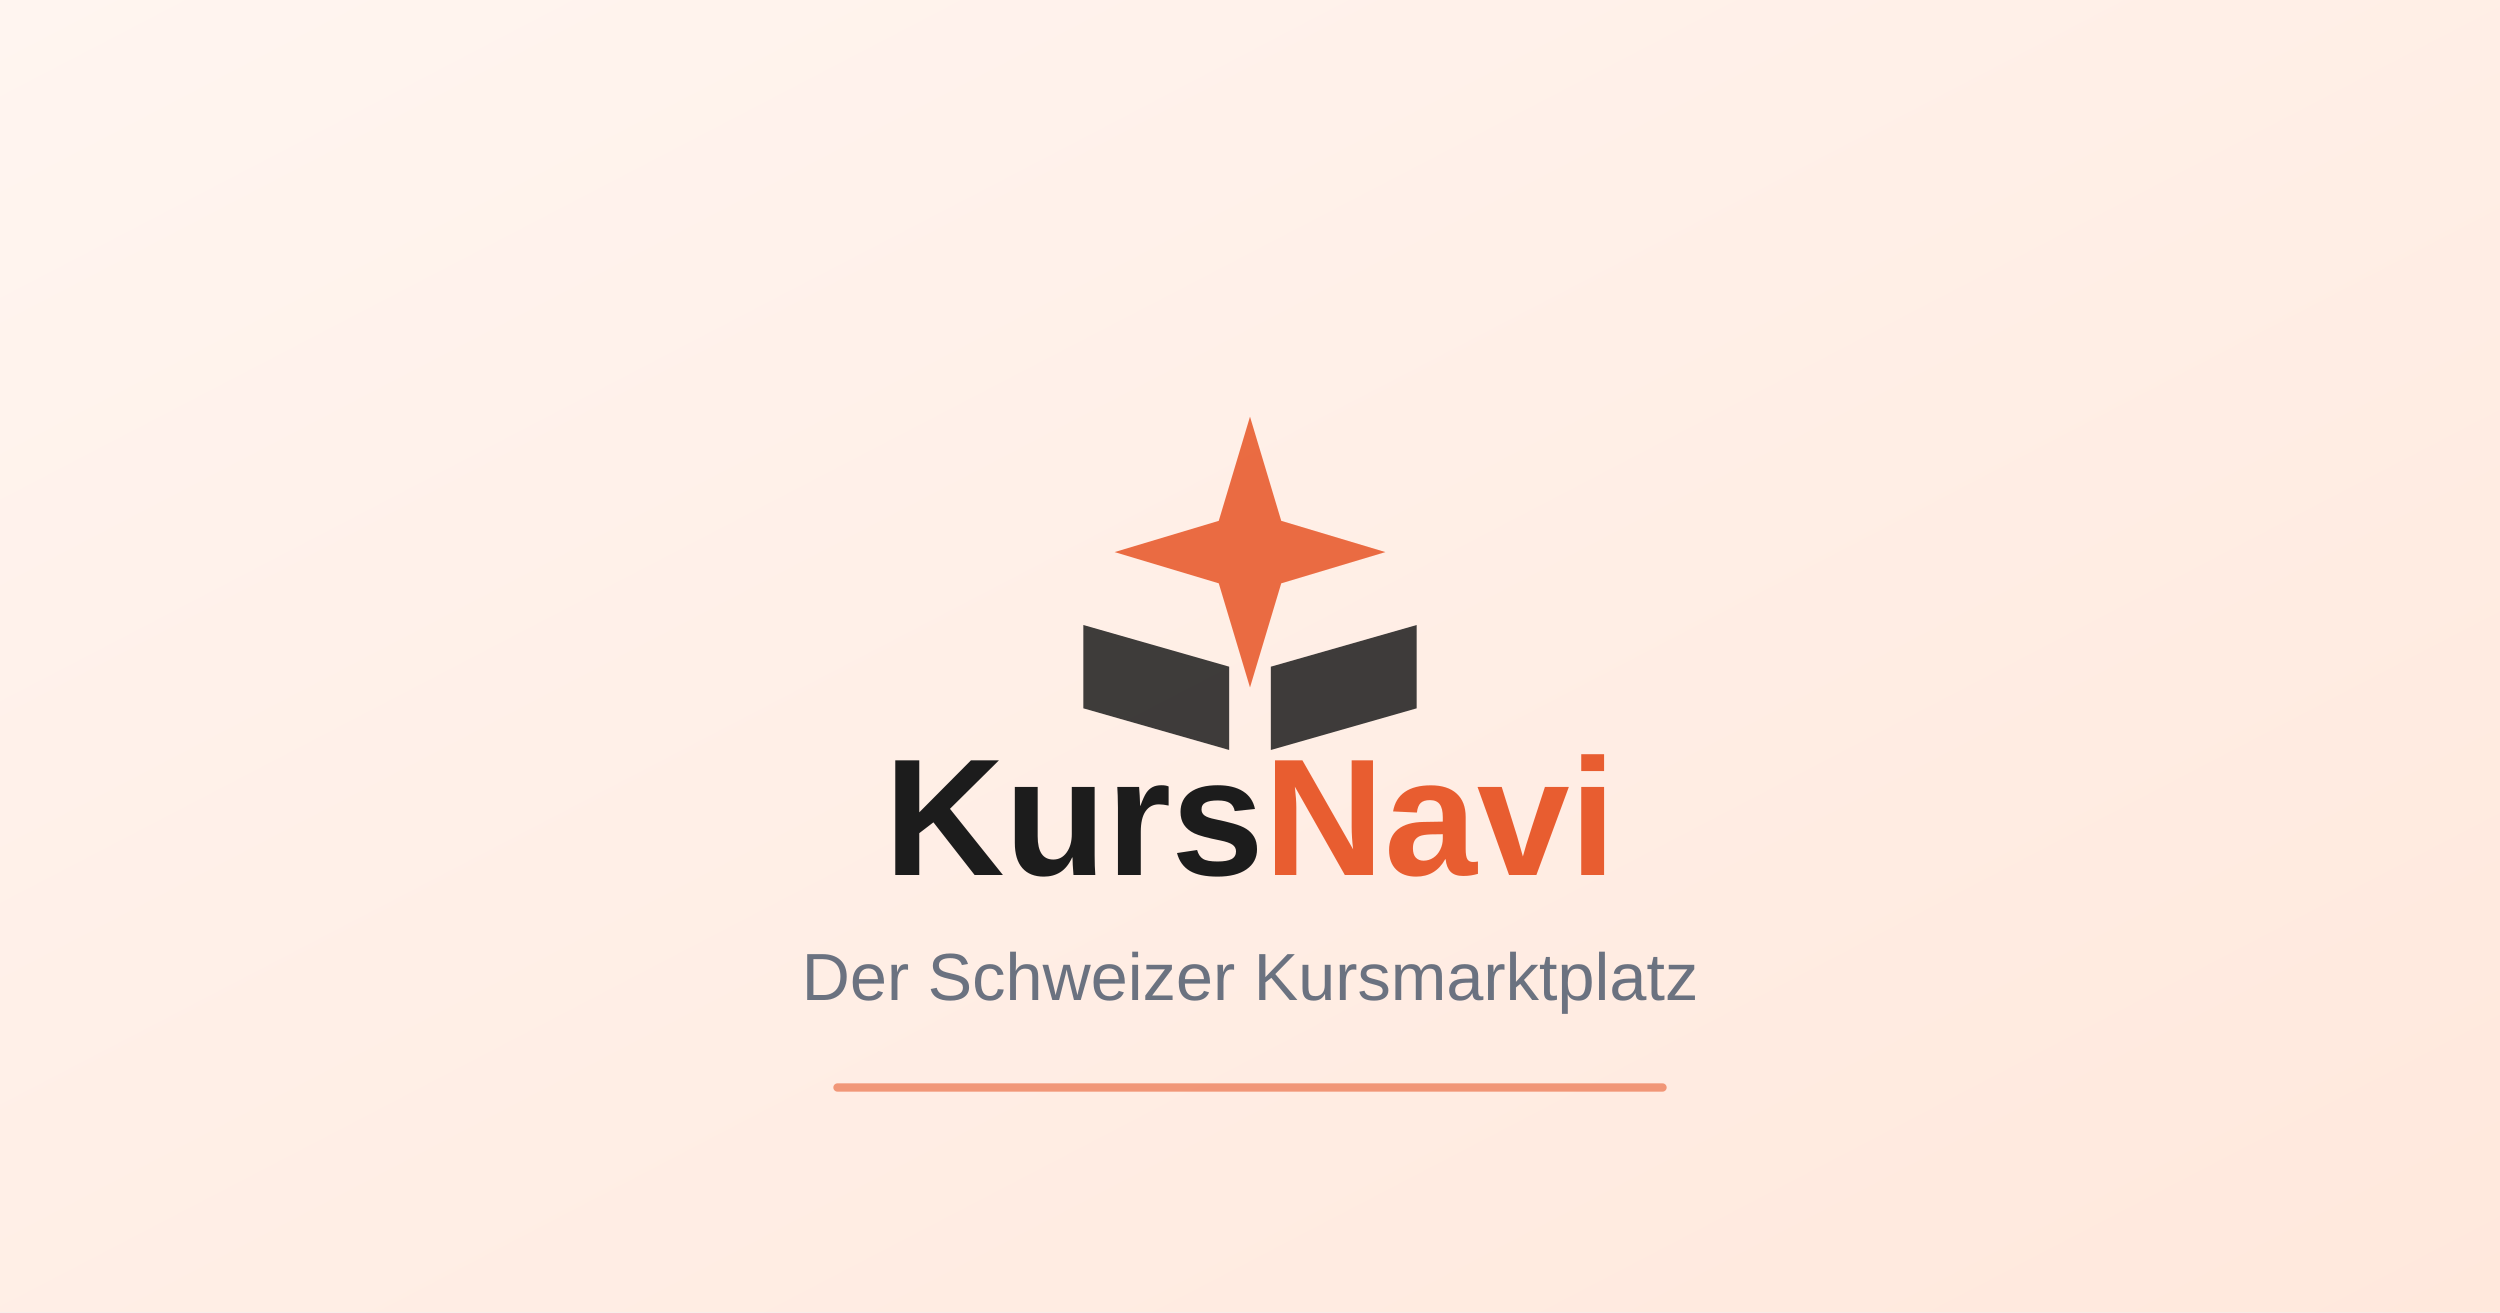
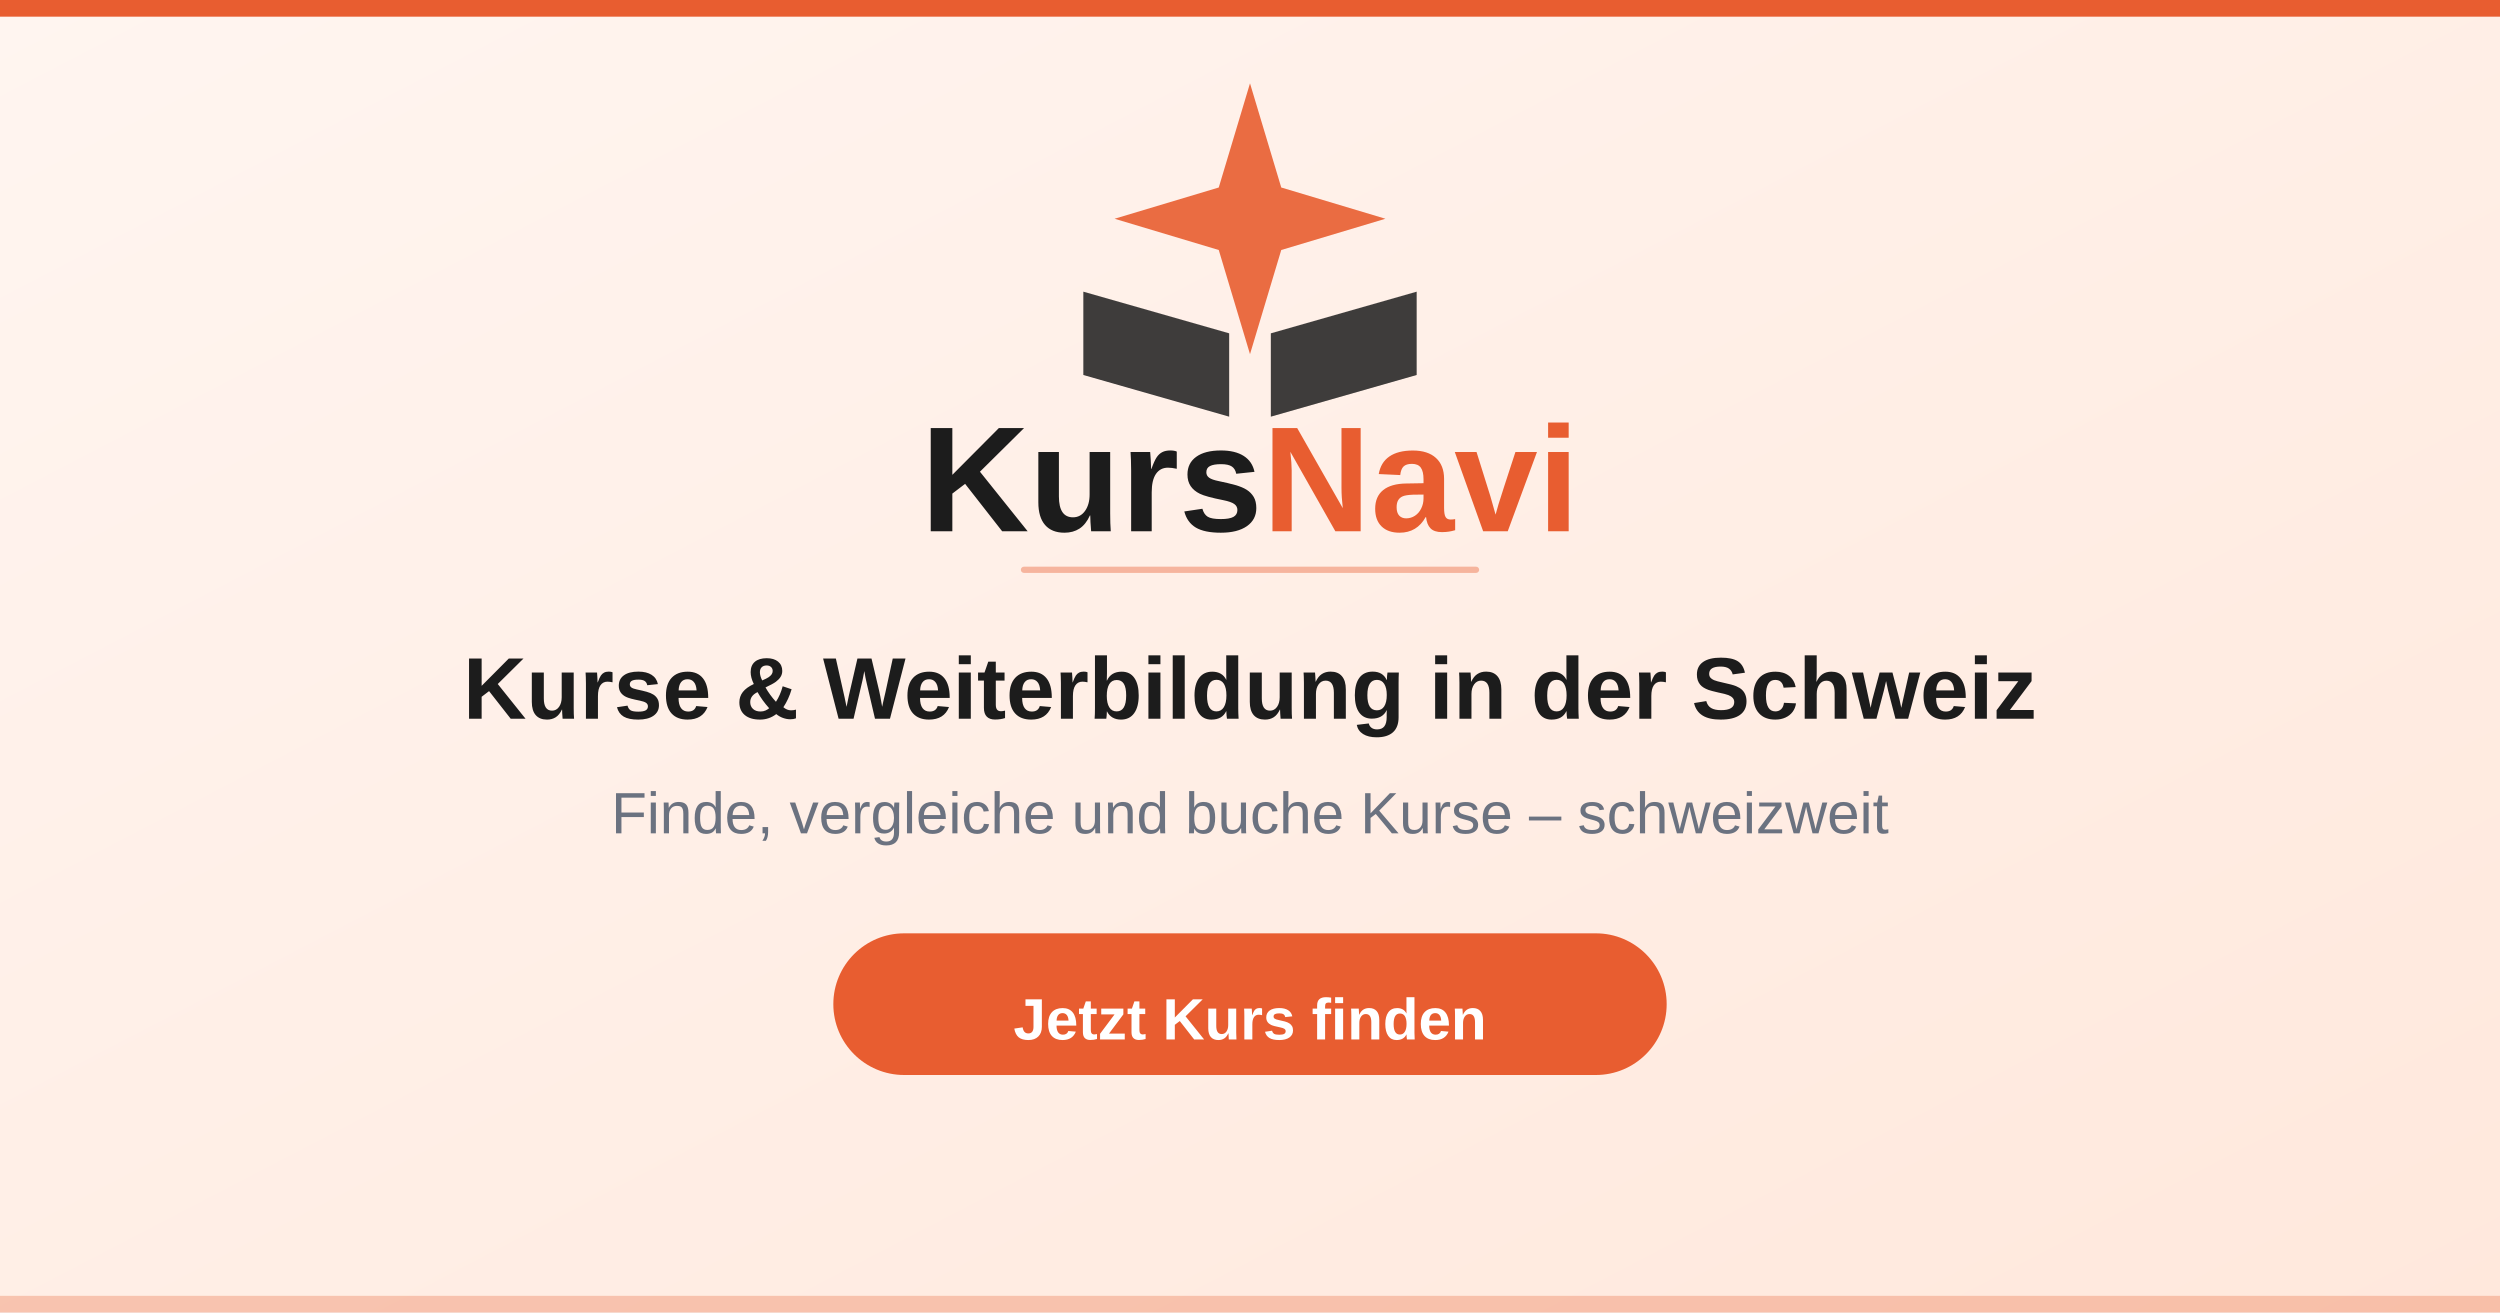
<svg xmlns="http://www.w3.org/2000/svg" width="1200" height="630">
  <defs>
    <linearGradient id="bgGradient" x1="0%" y1="0%" x2="100%" y2="100%">
      <stop offset="0%" style="stop-color:#FFF5F0;stop-opacity:1" />
      <stop offset="100%" style="stop-color:#FFE8DC;stop-opacity:1" />
    </linearGradient>
  </defs>
  <rect width="1200" height="630" fill="url(#bgGradient)" />
-   <g transform="translate(500, 200)">
+   <rect x="0" y="0" width="1200" height="8" fill="#E85D30" />
+   <g transform="translate(500, 40)">
    <path d="M100 0L115 50L165 65L115 80L100 130L85 80L35 65L85 50L100 0Z" fill="#E85D30" opacity="0.9" />
    <path d="M20 100L90 120V160L20 140V100Z" fill="#1C1C1C" opacity="0.85" />
    <path d="M110 120L180 100V140L110 160V120Z" fill="#1C1C1C" opacity="0.85" />
  </g>
-   <text x="600" y="420" font-family="Arial, sans-serif" font-size="80" font-weight="bold" text-anchor="middle" fill="#1C1C1C">
+   <text x="600" y="255" font-family="Arial, sans-serif" font-size="72" font-weight="bold" text-anchor="middle" fill="#1C1C1C">
    Kurs<tspan fill="#E85D30">Navi</tspan>
  </text>
-   <text x="600" y="480" font-family="Arial, sans-serif" font-size="32" text-anchor="middle" fill="#6B7280">
-     Der Schweizer Kursmarktplatz
+   <rect x="490" y="272" width="220" height="3" fill="#E85D30" opacity="0.4" rx="1.5" />
+   <text x="600" y="345" font-family="Arial, sans-serif" font-size="42" font-weight="bold" text-anchor="middle" fill="#1C1C1C">
+     Kurse &amp; Weiterbildung in der Schweiz
  </text>
-   <rect x="400" y="520" width="400" height="4" fill="#E85D30" opacity="0.6" rx="2" />
+   <text x="600" y="400" font-family="Arial, sans-serif" font-size="28" text-anchor="middle" fill="#6B7280">
+     Finde, vergleiche und buche Kurse – schweizweit
+   </text>
+   <rect x="400" y="448" width="400" height="68" rx="34" fill="#E85D30" />
+   <text x="600" y="491" font-family="Arial, sans-serif" font-size="28" font-weight="bold" text-anchor="middle" dominant-baseline="middle" fill="white">
+     Jetzt Kurs finden
+   </text>
+   <rect x="0" y="622" width="1200" height="8" fill="#E85D30" opacity="0.3" />
</svg>
